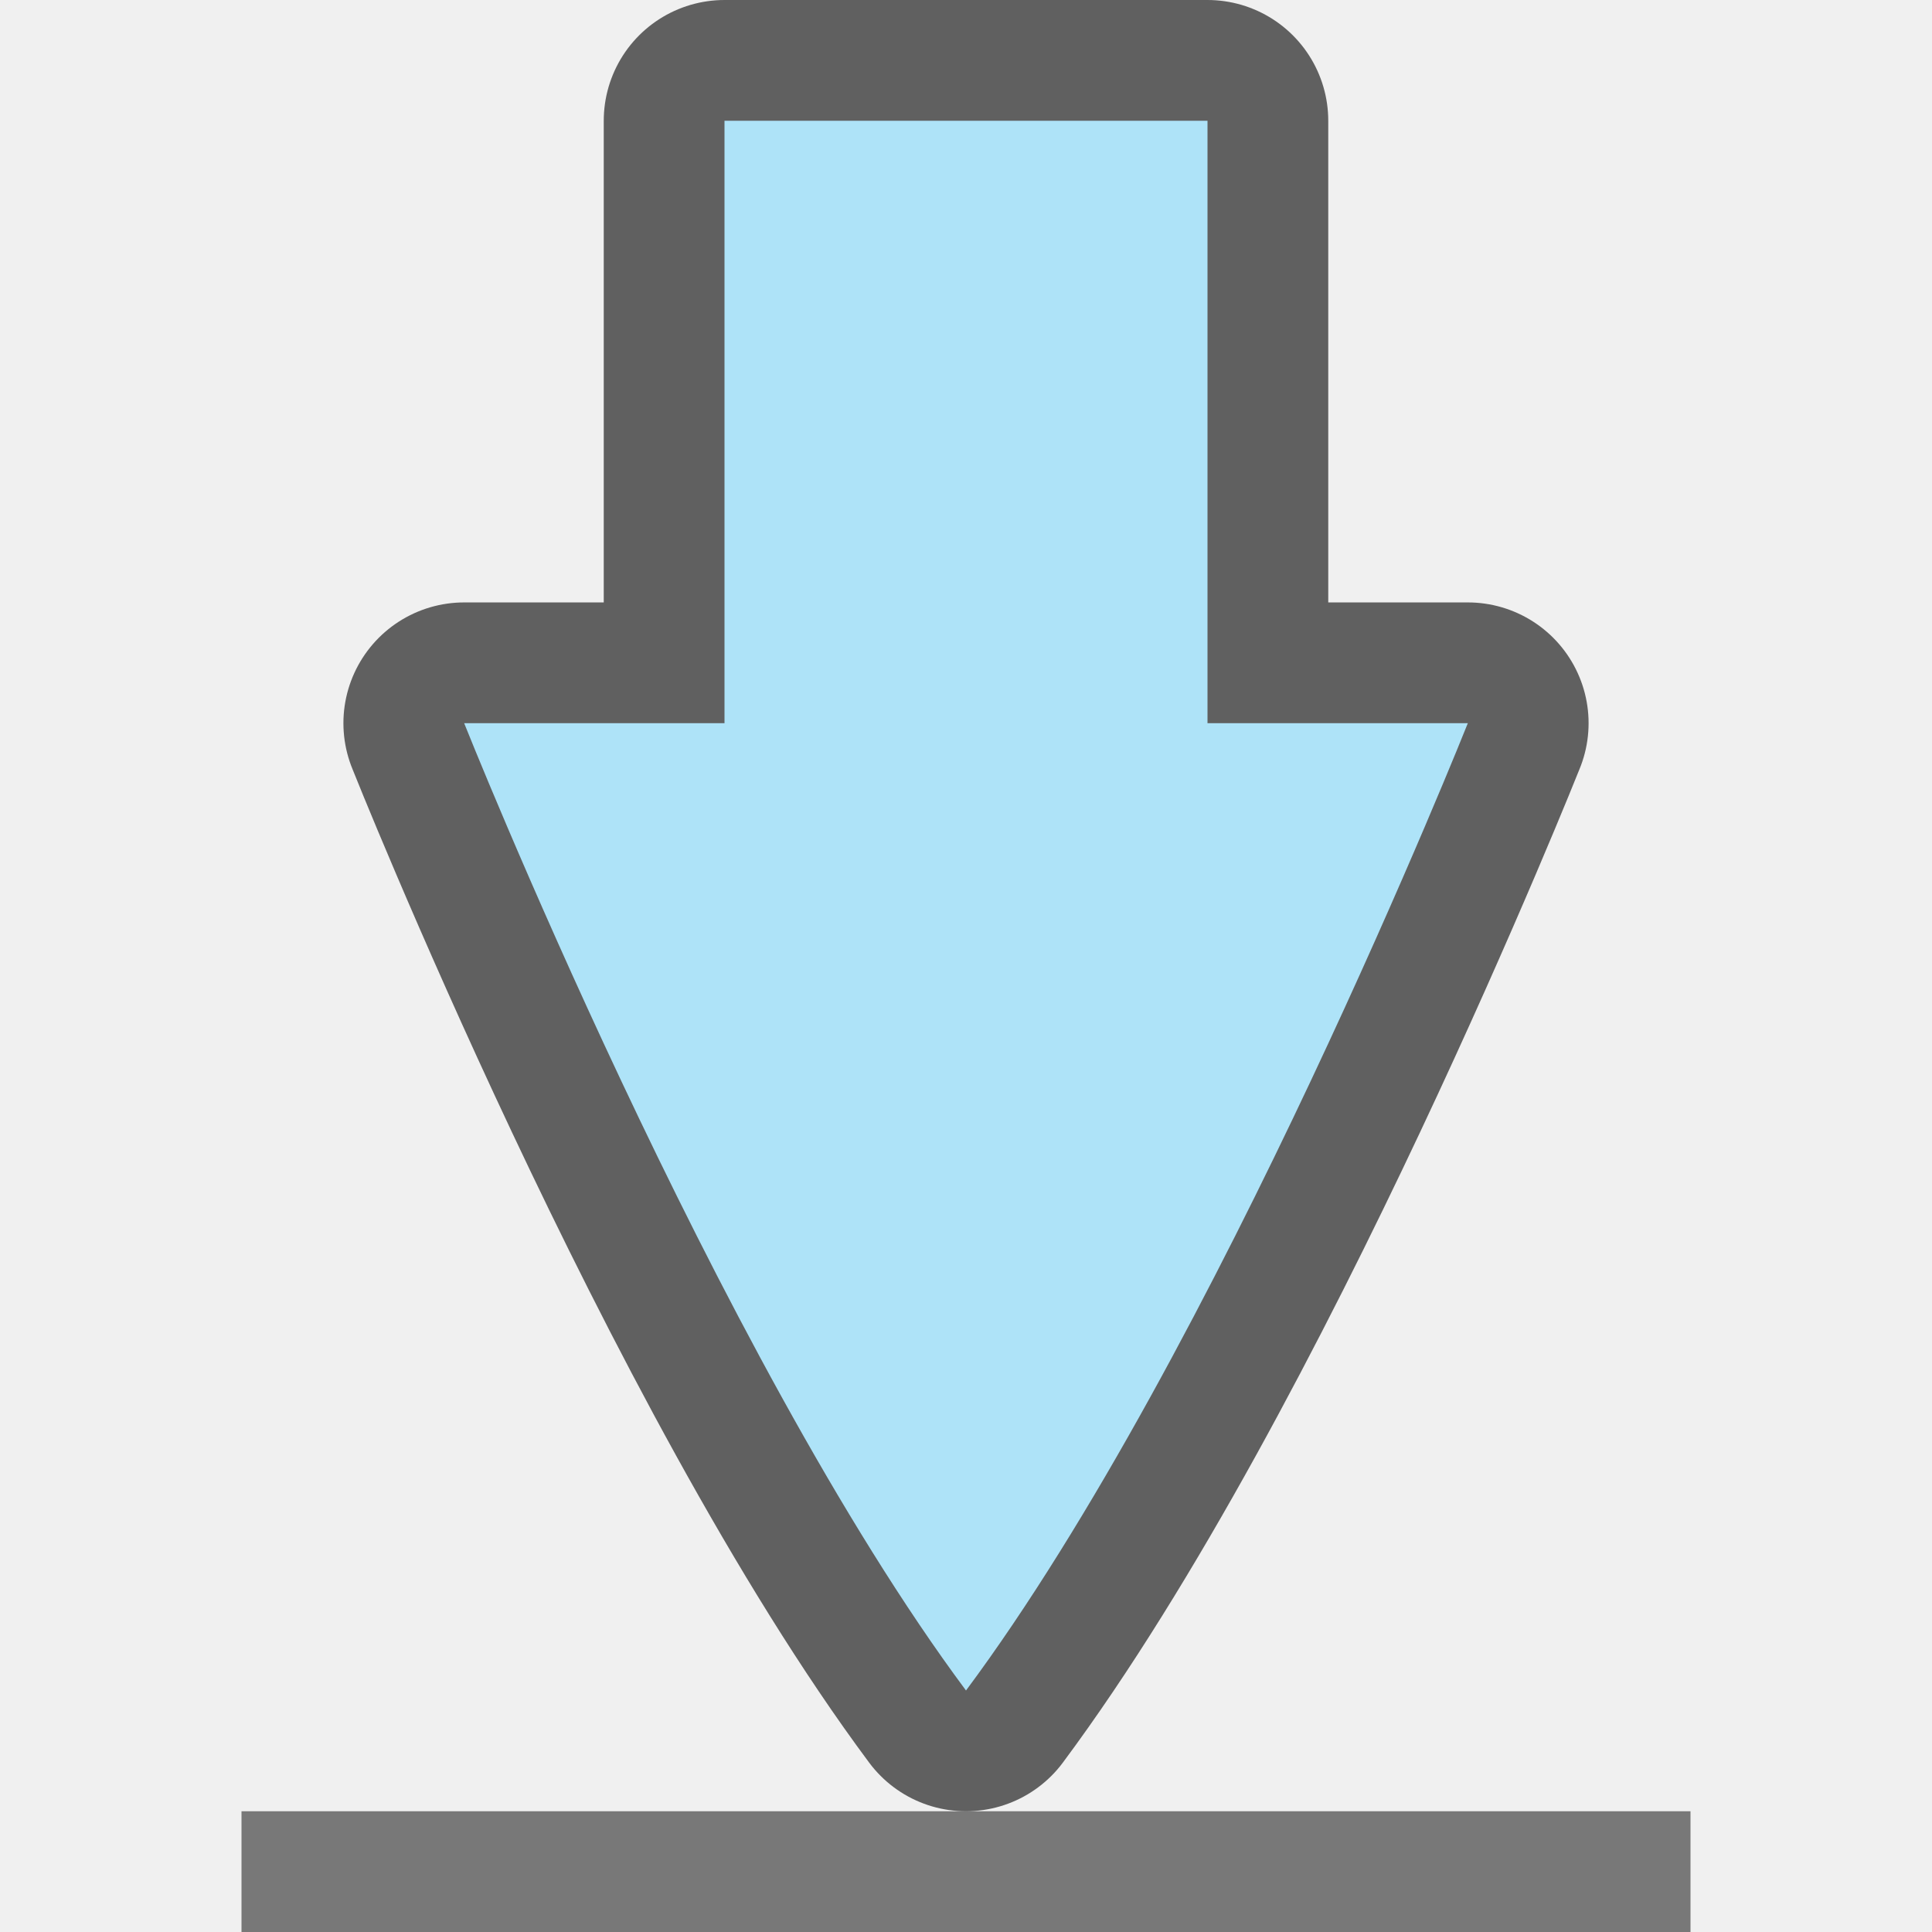
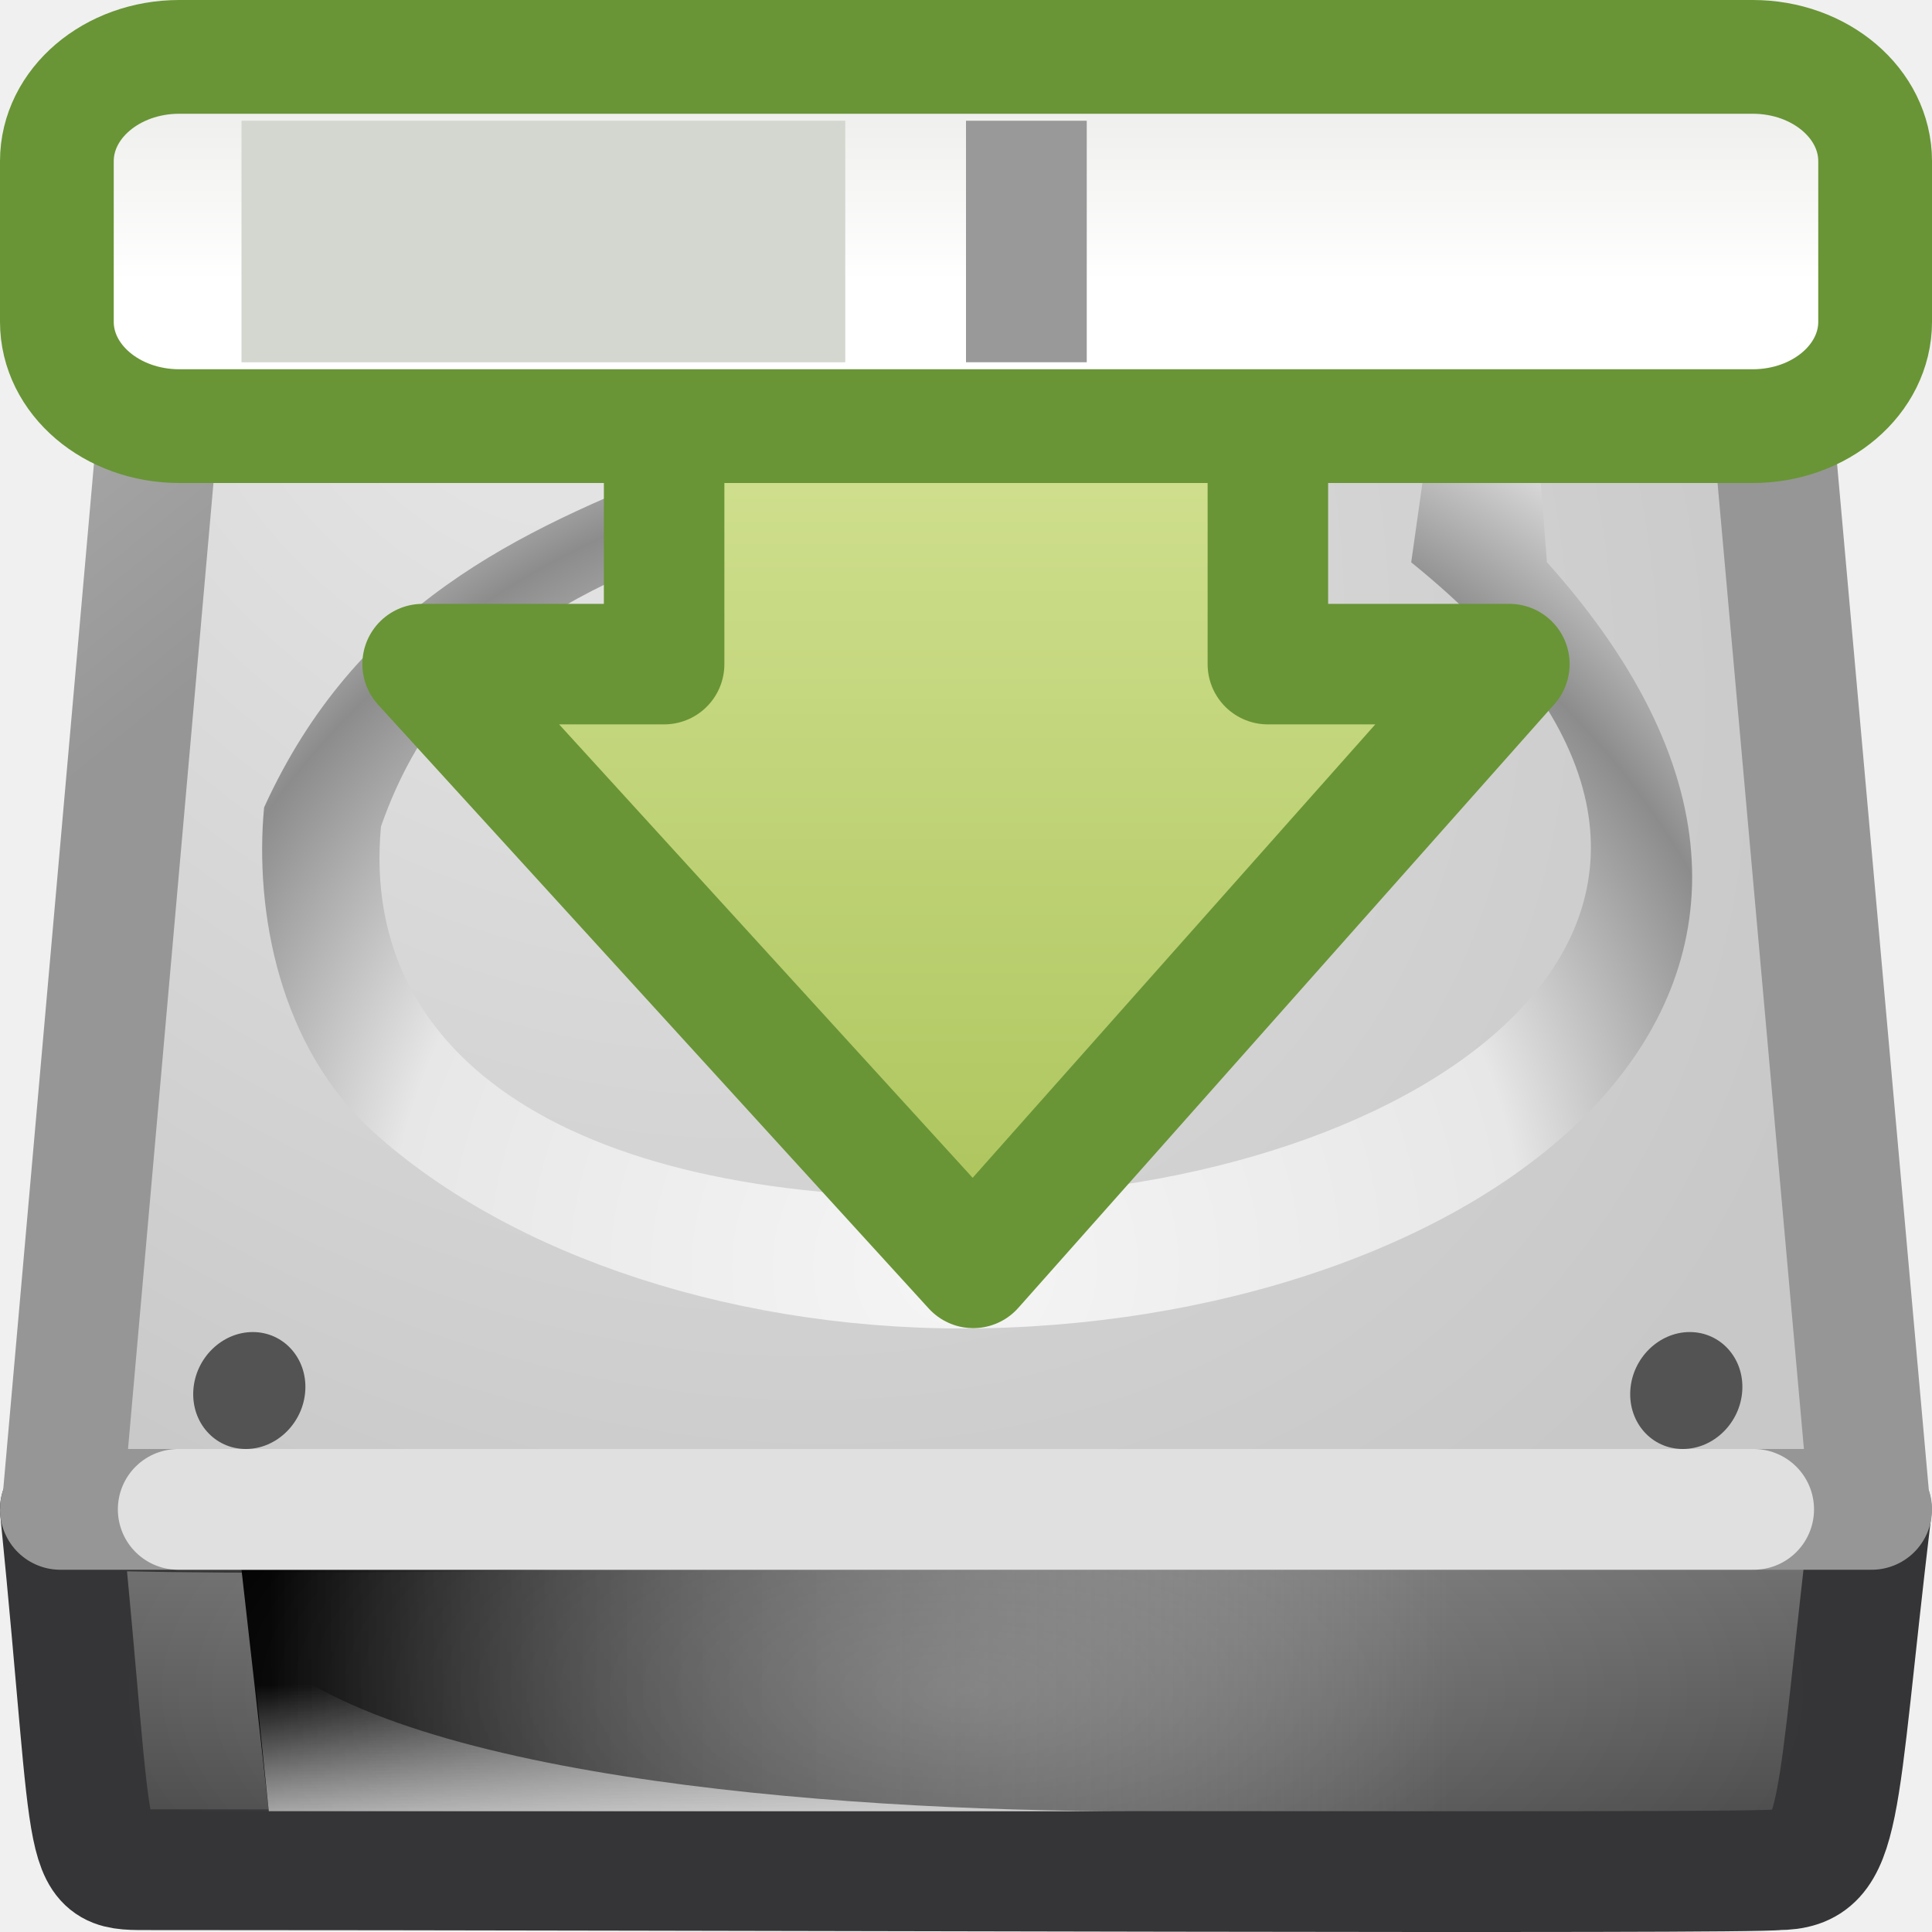
- <svg xmlns="http://www.w3.org/2000/svg" height="16" width="16" version="1.1" id="svg1067">
-   <defs id="defs1071" />
-   <rect style="opacity:0.5;vector-effect:none;fill:#000000;fill-opacity:1;stroke:none;stroke-width:0.302;stroke-linecap:round;stroke-linejoin:miter;stroke-miterlimit:4;stroke-dasharray:none;stroke-dashoffset:0;stroke-opacity:1" id="rect4549" width="12" height="1" x="2" y="15" />
-   <path style="opacity:0.6;vector-effect:none;fill:#000000;fill-opacity:1;stroke:#000000;stroke-width:2;stroke-linecap:round;stroke-linejoin:round;stroke-miterlimit:4;stroke-dasharray:none;stroke-dashoffset:0;stroke-opacity:1" d="M 6,1 V 5.989 H 3.844 c 0,0 2.078,5.218 4.156,8.011 C 10.078,11.207 12.156,5.989 12.156,5.989 H 10 V 1 Z" id="path3863-3" />
-   <path style="opacity:1;vector-effect:none;fill:#aee3f8;fill-opacity:1;stroke:none;stroke-width:0.177;stroke-linecap:round;stroke-linejoin:round;stroke-miterlimit:4;stroke-dasharray:none;stroke-dashoffset:0;stroke-opacity:1" d="M 6,1 V 5.989 H 3.844 c 0,0 2.078,5.218 4.156,8.011 C 10.078,11.207 12.156,5.989 12.156,5.989 H 10 V 1 Z" id="path3863" />
+ <svg xmlns="http://www.w3.org/2000/svg" xmlns:xlink="http://www.w3.org/1999/xlink" id="svg2" width="16" height="16" version="1.0">
+   <defs id="defs4">
+     <linearGradient id="linearGradient2885" x1="21.478" x2="21.478" y1="1.685" y2="6.575" gradientTransform="matrix(.37644 0 0 .30577 -1.2228 .31826)" gradientUnits="userSpaceOnUse">
+       <stop id="stop6453" style="stop-color:#eeeeec" offset="0" />
+       <stop id="stop6455" style="stop-color:#fff" offset="1" />
+     </linearGradient>
+     <linearGradient id="linearGradient4035-5">
+       <stop id="stop4037-8" style="stop-color:#f5f5f5" offset="0" />
+       <stop id="stop4039-7" style="stop-color:#e7e7e7" offset=".47" />
+       <stop id="stop4041-0" style="stop-color:#8c8c8c" offset=".693" />
+       <stop id="stop4043-4" style="stop-color:#ddd" offset=".835" />
+       <stop id="stop4045-8" style="stop-color:#a8a8a8" offset="1" />
+     </linearGradient>
+     <radialGradient id="radialGradient8198" cx="127.32" cy="143.83" r="78.728" gradientTransform="matrix(.041797 -.013884 .0033869 .037975 -.54191 -.79595)" gradientUnits="userSpaceOnUse">
+       <stop id="stop8107" style="stop-color:#f5f5f5" offset="0" />
+       <stop id="stop8109" style="stop-color:#e7e7e7" offset=".25" />
+       <stop id="stop8111" style="stop-color:#8c8c8c" offset=".693" />
+       <stop id="stop8113" style="stop-color:#ddd" offset=".835" />
+       <stop id="stop8115" style="stop-color:#a8a8a8" offset="1" />
+     </radialGradient>
+     <radialGradient id="radialGradient8201" cx="24" cy="42" r="21" gradientTransform="matrix(.33333 0 0 .14286 6.5e-7 8)" gradientUnits="userSpaceOnUse">
+       <stop id="stop6312-6-2" style="stop-color:#fff" offset="0" />
+       <stop id="stop6314-6-0" style="stop-color:#fff;stop-opacity:0" offset="1" />
+     </radialGradient>
+     <radialGradient id="radialGradient8208" cx="142.62" cy="191.85" r="78.728" gradientTransform="matrix(.061651 0 0 -.065372 -1.0371 17.524)" gradientUnits="userSpaceOnUse" xlink:href="#linearGradient4035-5" />
+     <radialGradient id="radialGradient8211" cx="141.75" cy="206.43" r="78.728" gradientTransform="matrix(.12709 -.0021289 .00094059 .12249 -10.298 -14.5)" gradientUnits="userSpaceOnUse" xlink:href="#linearGradient4035-5" />
+     <radialGradient id="radialGradient8215" cx="4.199" cy="2.312" r="8" gradientTransform="matrix(1.1767 1.0377 -.76928 .87233 1.0364 -3.2772)" gradientUnits="userSpaceOnUse">
+       <stop id="stop7064-4-6" style="stop-color:#e6e6e6" offset="0" />
+       <stop id="stop7060-2-1" style="stop-color:#c8c8c8" offset="1" />
+     </radialGradient>
+     <linearGradient id="linearGradient8217" x1="4.61" x2="2.225" y1="11.321" y2="6.865" gradientTransform="matrix(.64516 0 0 .97976 .25806 -6.7257)" gradientUnits="userSpaceOnUse">
+       <stop id="stop3486-2-4" style="stop-color:#969696" offset="0" />
+       <stop id="stop3488-0-2" style="stop-color:#b4b4b4" offset="1" />
+     </linearGradient>
+     <linearGradient id="linearGradient8220" x1="12.277" x2="12.222" y1="37.206" y2="33.759" gradientTransform="matrix(.55458 0 0 .35955 -2.1323 1.7913)" gradientUnits="userSpaceOnUse">
+       <stop id="stop4238-4-4" style="stop-color:#eee" offset="0" />
+       <stop id="stop4240-3-9" style="stop-color:#eee;stop-opacity:0" offset="1" />
+     </linearGradient>
+     <linearGradient id="linearGradient8223" x1="7.062" x2="24.688" y1="35.281" y2="35.281" gradientTransform="matrix(.55458 0 0 .35955 -1.6911 1.3146)" gradientUnits="userSpaceOnUse">
+       <stop id="stop6311-0" offset="0" />
+       <stop id="stop6313-7" style="stop-color:#bbb;stop-opacity:0" offset="1" />
+     </linearGradient>
+     <linearGradient id="linearGradient8226" x1="53.991" x2="53.991" y1="87.896" y2="104.28" gradientTransform="matrix(.12421 0 0 .1864 .23313 -3.9907)" gradientUnits="userSpaceOnUse">
+       <stop id="stop2223-6-4" style="stop-color:#7a7a7a" offset="0" />
+       <stop id="stop2219-1-2" style="stop-color:#474747" offset="1" />
+     </linearGradient>
+     <linearGradient id="linearGradient3374" x1="28.315" x2=".816" y1="20.71" y2="20.71" gradientTransform="matrix(0 -.31945 -.31335 0 15.561 13.086)" gradientUnits="userSpaceOnUse">
+       <stop id="stop3656" style="stop-color:#cede8c" offset="0" />
+       <stop id="stop4172-4" style="stop-color:#9fba48" offset="1" />
+     </linearGradient>
+   </defs>
+   <g id="g3219">
+     <g id="g3119">
+       <path id="rect2992-5" d="m15.497 12.5c-0.304 2.535-0.226 2.984-0.777 2.984-0.216 0.036-8.698 0-13.47 0-0.598 0-0.447 0.049-0.75-2.984 4.814 0.14 10.032-0.371 14.997 0z" style="fill:url(#linearGradient8226);stroke-linejoin:round;stroke:#353537" />
+       <path id="rect9146-5" d="m2 13h10v2h-9.774l-0.226-2z" style="fill-rule:evenodd;fill:url(#linearGradient8223)" />
+       <path id="path9148-2" d="m2.226 15-0.15-1.442c1.018 1.143 4.751 1.442 7.325 1.442h-7.175z" style="fill-rule:evenodd;fill:url(#linearGradient8220);opacity:.811" />
+       <path id="rect2990-9" d="m1.49 1.466-0.975 11.023c-0.01 0-0.015 0.003-0.015 0.011h15c0-0.008-5e-3 -0.011-0.015-0.011l-1.005-11.241s-0.188-0.743-0.91-0.743c-0.688 0-10.535-0.004-11.26-0.004-0.759 0-0.821 0.966-0.821 0.966z" style="fill:url(#radialGradient8215);stroke-linecap:round;stroke-linejoin:round;stroke:url(#linearGradient8217)" />
+       <path id="path2215-0" d="m1.476 12.5h13.047" style="fill:none;opacity:.7;stroke-linecap:round;stroke-linejoin:round;stroke:#fff" />
+       <path id="path8117" d="m9.875 1.031c-0.332 0-0.585 0.162-0.594 0.406-1.735 2.817-5.565 1.893-7.094 5.25-0.08 0.863 0.126 1.983 0.906 2.688 1.142 1.032 3.044 1.666 5.062 1.625 4.165-0.085 7.835-2.8 4.656-6.344-0.018-0.245-0.25-3.219-0.25-3.219-0.017-0.241-0.295-0.406-0.625-0.406h-2.062zm-0.031 0.438h2.062c0.12 0 0.214 0.027 0.219 0.094l-0.438 3.094c3.474 2.805 0.258 5.123-3.438 5.25-3.358 0.115-5.28-1.058-5.094-3.062 1.178-3.377 5.707-1.762 6.469-5.281-0.02-0.063 0.102-0.094 0.219-0.094z" style="fill:url(#radialGradient8211)" />
+       <path id="path9400" d="m8 9c-0.666 0.004-1.382-0.235-1.782-0.795-0.33-0.467-0.277-1.162 0.131-1.567 0.483-0.518 1.237-0.688 1.922-0.625 0.607 0.056 1.239 0.331 1.563 0.87 0.251 0.434 0.212 1.021-0.119 1.404-0.407 0.508-1.087 0.713-1.716 0.713zm0.034-2.059c-0.466 0.011-0.965-0.003-1.38 0.241-0.274 0.191-0.298 0.602-0.113 0.864 0.252 0.392 0.726 0.564 1.169 0.624 0.57 0.072 1.198-0.057 1.626-0.458 0.241-0.24 0.352-0.673 0.111-0.951-0.238-0.25-0.608-0.273-0.932-0.304-0.16-0.011-0.32-0.012-0.481-0.014z" style="fill:url(#radialGradient8208)" />
+       <g id="g9436" transform="matrix(-.046858 0 0 .077502 4.3055 -2.9911)">
+         <path id="path9438" d="m37.925 187.15c0.314 3.459 5.024 6.279 10.514 6.279 5.488 0 9.643-2.821 9.276-6.279-0.364-3.44-5.071-6.218-10.507-6.218-5.438 2e-3 -9.593 2.778-9.284 6.218z" style="fill:#535353" />
+       </g>
+       <g id="g9496" transform="matrix(-.046858 0 0 .077502 16.206 -2.9911)">
+         <path id="path9498" d="m37.925 187.15c0.314 3.459 5.024 6.279 10.514 6.279 5.488 0 9.643-2.821 9.276-6.279-0.364-3.44-5.071-6.218-10.507-6.218-5.438 2e-3 -9.593 2.778-9.284 6.218z" style="fill:#535353" />
+       </g>
+       <rect id="rect6300-3-2" x="1" y="13" width="14" height="2" style="fill:url(#radialGradient8201);opacity:.2" />
+       <path id="path8125" d="m3.549 1.279c0.033 0.184-0.046 0.389-0.072 0.578-0.112 0.58-0.229 1.16-0.338 1.74-0.102 0.378 0.265 0.224 0.31 0.263 0.48-0.183 0.955-0.384 1.433-0.575 0.498-0.204 1-0.401 1.496-0.609 0.313-0.186 0.405-0.353 0.486-0.634 0.045-0.244 0.05-0.517-0.072-0.739-0.078-0.154-0.248-0.219-0.412-0.196h-2.603l-0.228 0.172zm0.589 0.444c0.592 0 1.184-1e-7 1.776-1e-7 0.187 0.071 0.055 0.219-0.083 0.233-0.601 0.244-1.203 0.488-1.804 0.732-0.145 0.054-0.155-0.167-0.111-0.261 0.037-0.208 0.074-0.415 0.111-0.623 0.041-0.021 0.066-0.065 0.111-0.08z" style="fill:url(#radialGradient8198)" />
+     </g>
+     <path id="path3288" d="m12.5 5.5-4.44 5-4.56-5h2v-5h5v5h2z" style="fill:url(#linearGradient3374);stroke-linecap:round;stroke-linejoin:round;stroke-width:.998;stroke:#699536" />
+   </g>
+   <rect id="rect5480" x=".471" y=".471" width="15.058" height="3.058" rx="1.014" ry=".864" style="fill:url(#linearGradient2885);stroke-width:.942;stroke:#699536" />
+   <rect id="rect6467" x="2" y="1" width="5" height="2" style="fill:#d3d7cf" />
+   <rect id="rect6469" x="8" y="1" width="1" height="2" style="fill:#999" />
</svg>
